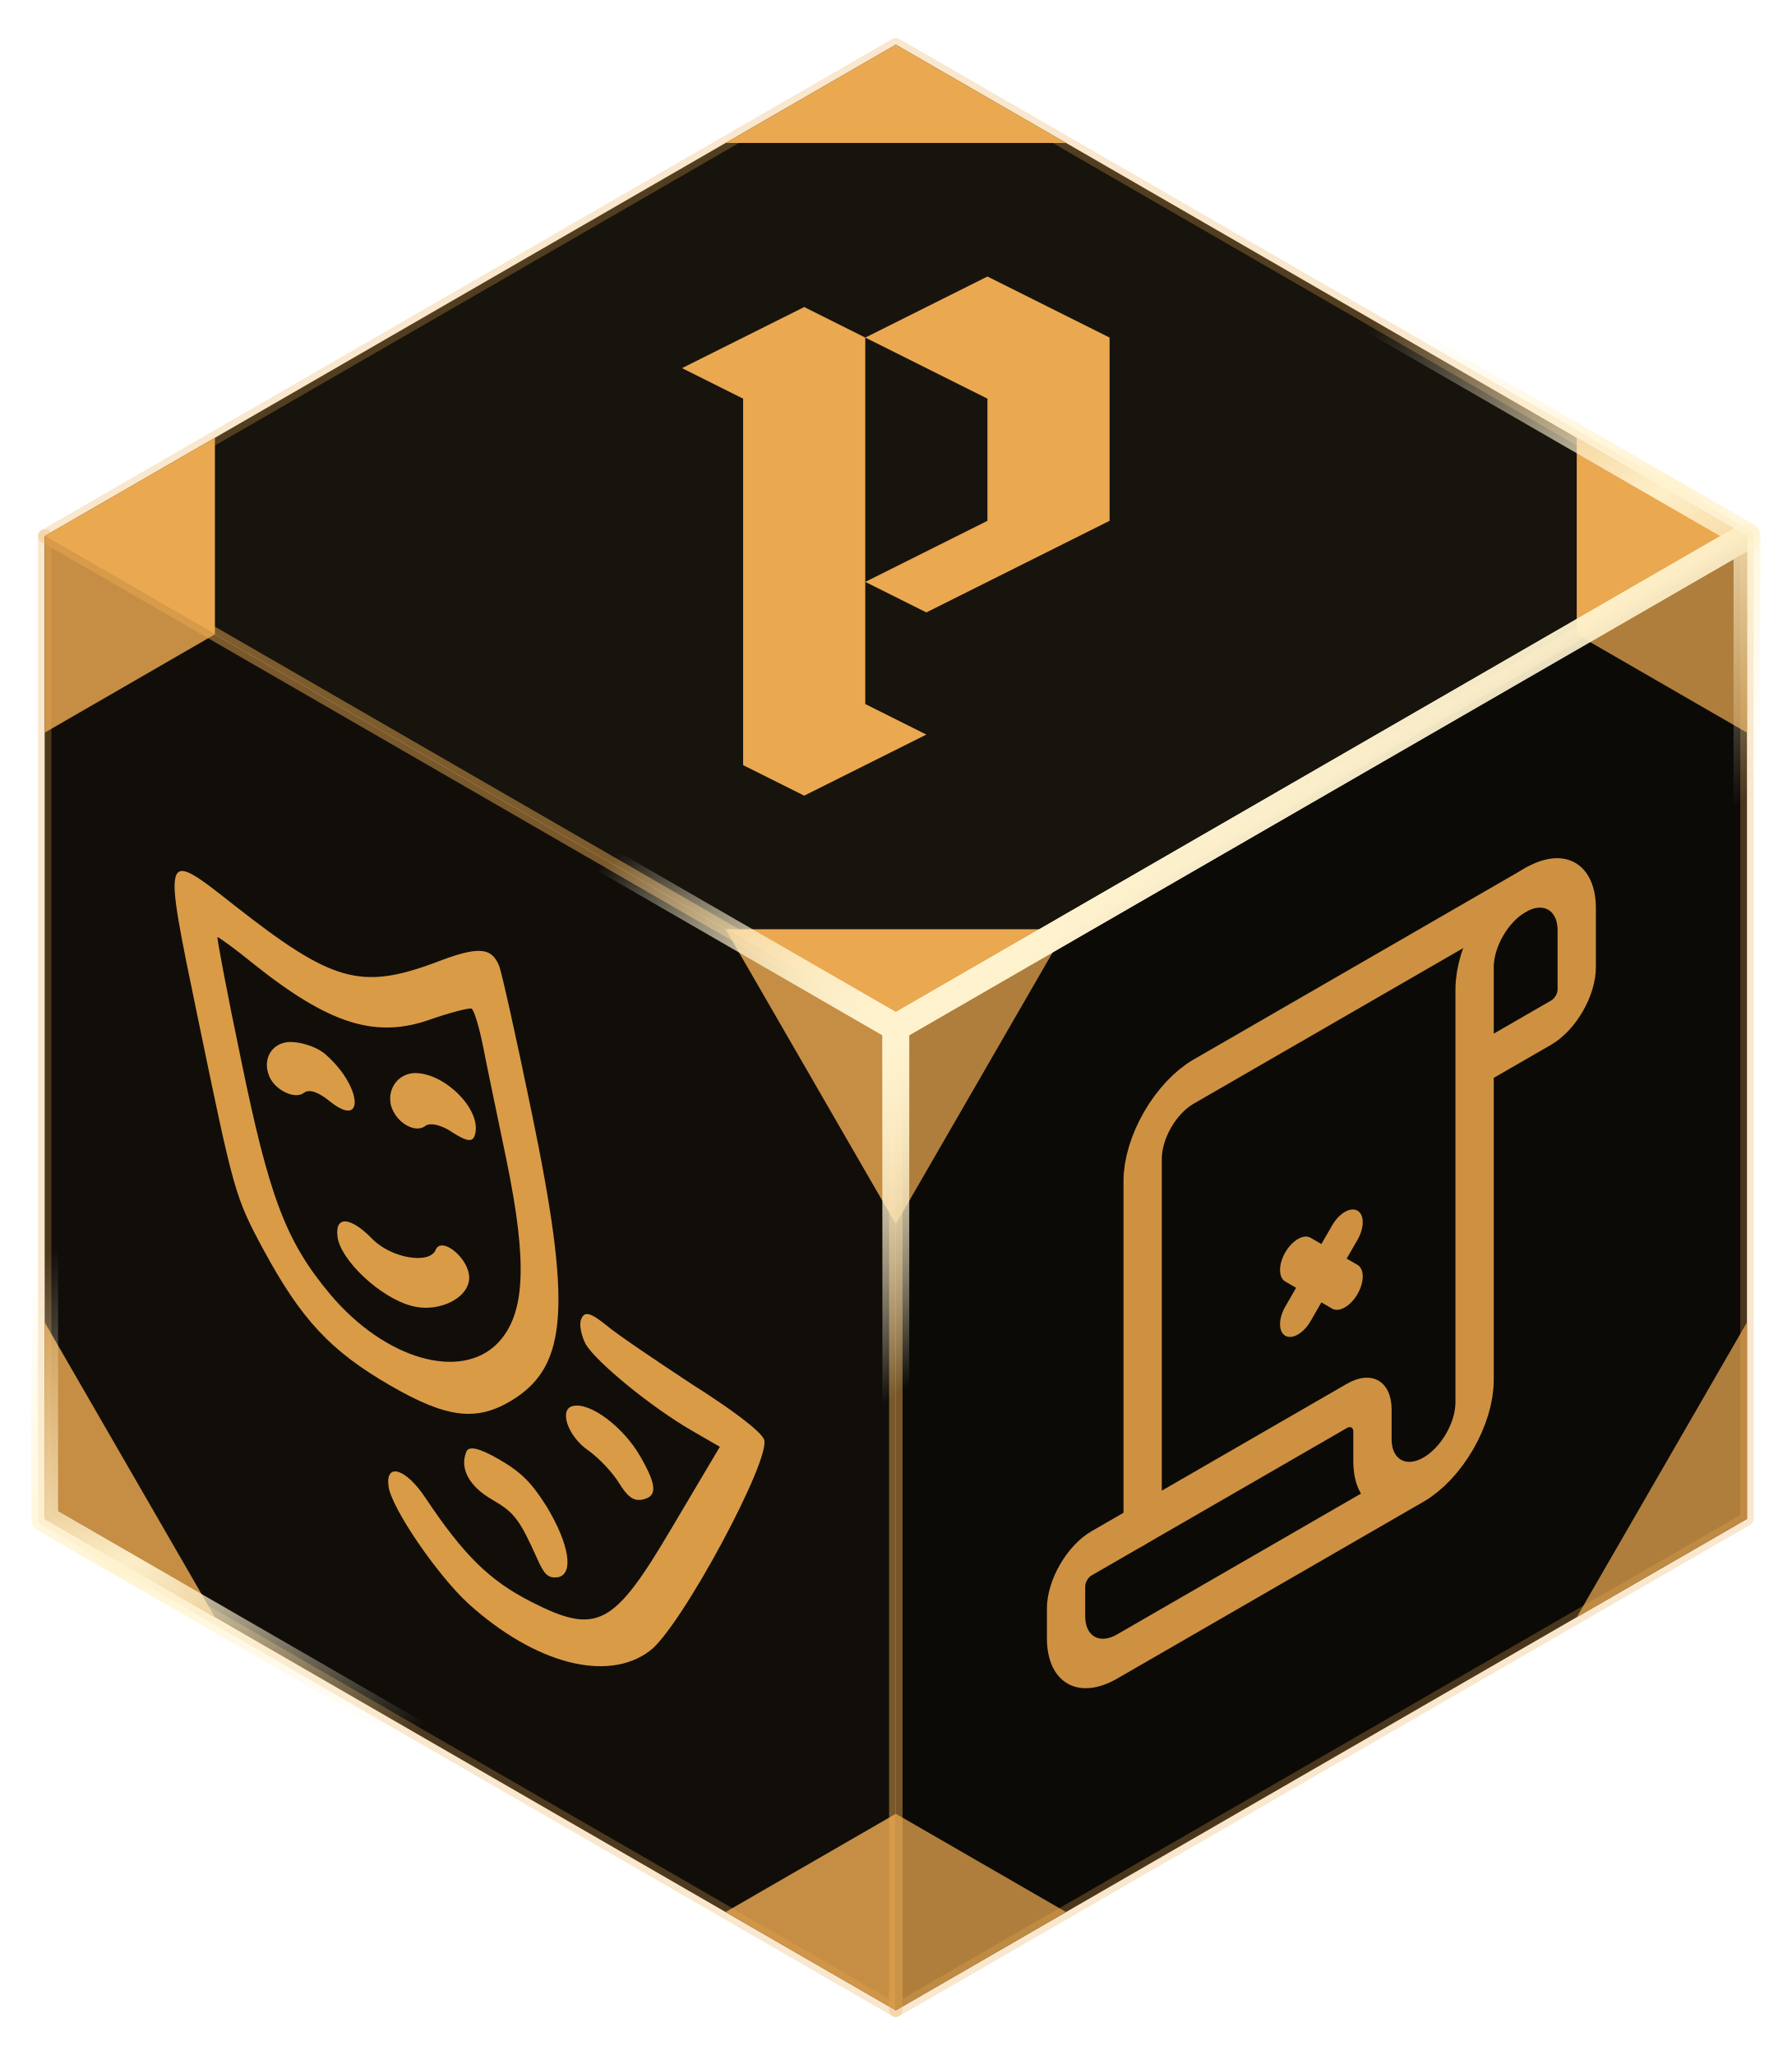
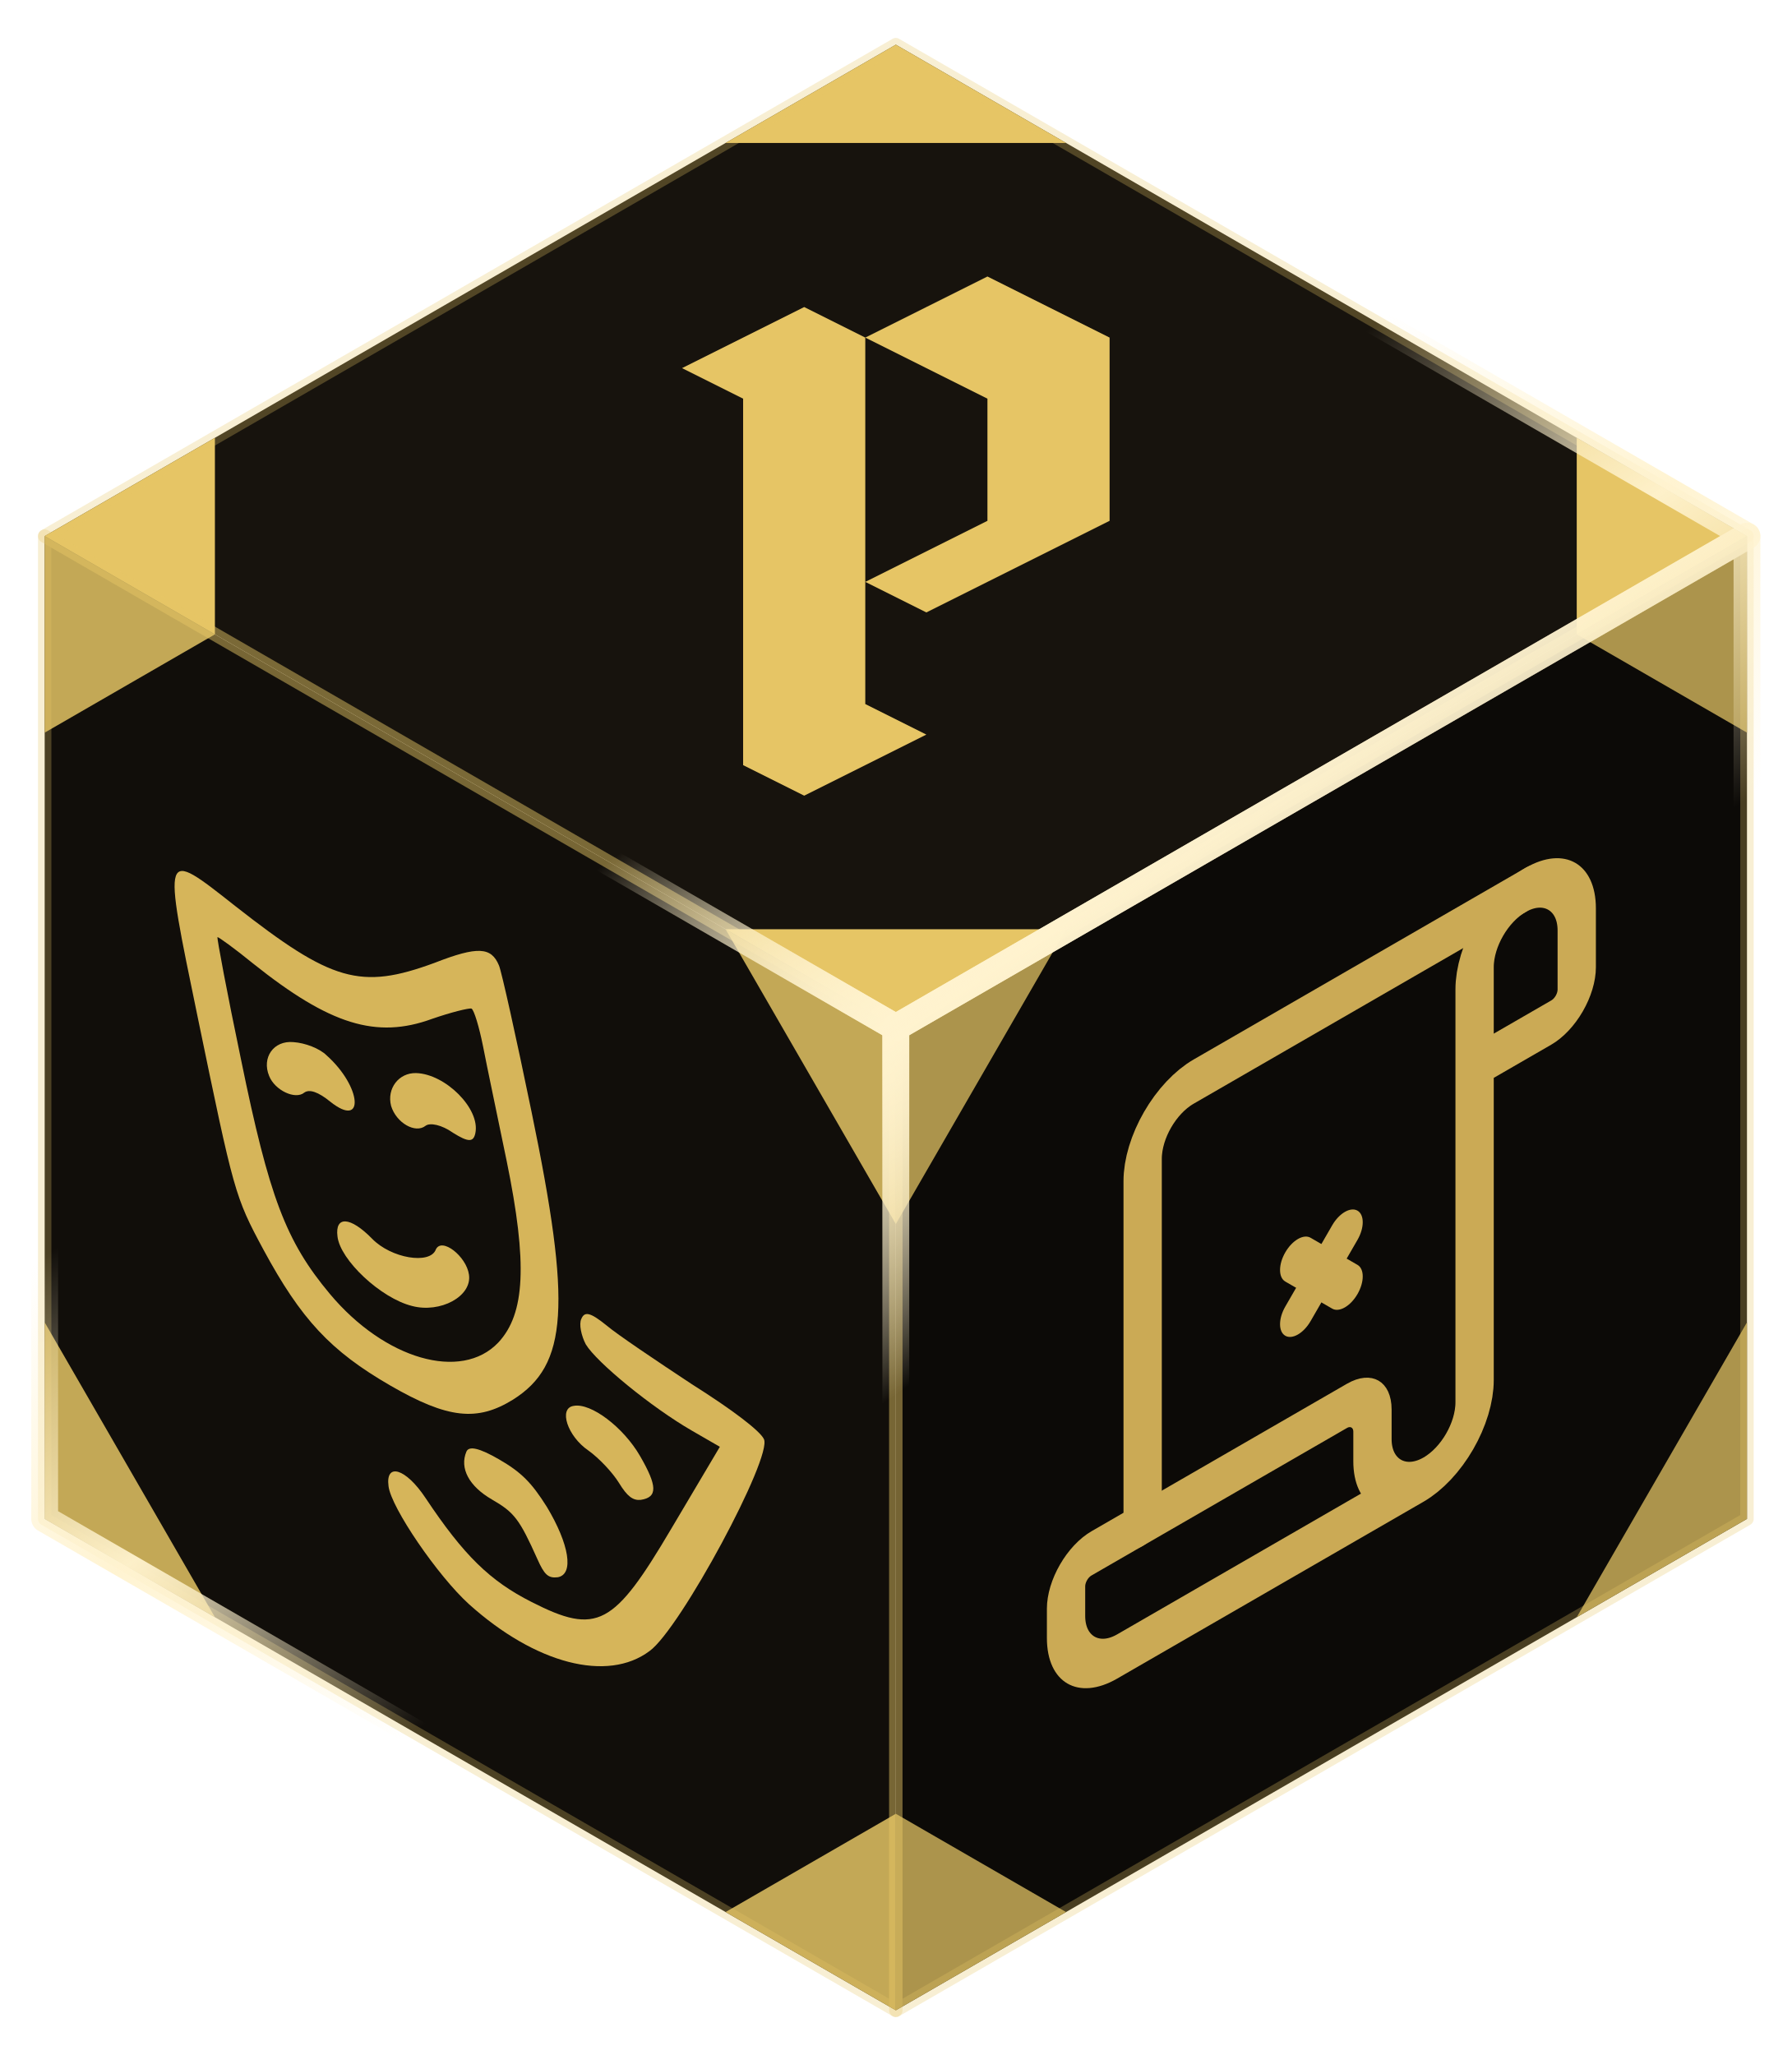
<svg xmlns="http://www.w3.org/2000/svg" viewBox="59.896 54.0 80.208 92.0" role="img" aria-label="Ролебаза">
  <style>@media (prefers-reduced-motion: reduce) { .lg-glint { display: none; } }</style>
  <defs>
    <linearGradient id="lg-glint" gradientUnits="userSpaceOnUse" x1="67.80" y1="54.00" x2="132.20" y2="146.00">
      <stop offset="0.38" stop-color="#fff3cf" stop-opacity="0" />
      <stop offset="0.5" stop-color="#fff3cf" stop-opacity="0.95" />
      <stop offset="0.62" stop-color="#fff3cf" stop-opacity="0" />
      <animateTransform attributeName="gradientTransform" type="translate" values="-110.4 -55.2; -110.4 -55.2; 110.4 55.2; 110.4 55.2" keyTimes="0;0.72;0.92;1" dur="7s" repeatCount="indefinite" />
    </linearGradient>
    <filter id="lg-tint-left">
      <feColorMatrix type="matrix" values="0.85 0 0 0 0  0 0.83 0 0 0  0 0 0.80 0 0  0 0 0 1 0" />
    </filter>
    <filter id="lg-tint-right">
      <feColorMatrix type="matrix" values="0.75 0 0 0 0  0 0.72 0 0 0  0 0 0.70 0 0  0 0 0 1 0" />
    </filter>
  </defs>
  <polygon points="100,56 138.104,78 100,100 61.896,78" fill="#17130d" />
  <polygon points="61.896,78 100,100 100,144 61.896,122" fill="#110e0a" />
  <polygon points="138.104,78 138.104,122 100,144 100,100" fill="#0c0a07" />
-   <path d="M200 0V1200L0 1300L400 1500L600 1400V200L800 100L400 -100ZM600 1400 1000 1600 1400 1400V800L800 500L600 600L1000 800V1200Z" fill="#eaa850" transform="translate(100,78) scale(0.01367188,-0.01367188) translate(-700,-750)" />
+   <path d="M200 0V1200L0 1300L400 1500L600 1400V200L800 100L400 -100ZM600 1400 1000 1600 1400 1400V800L800 500L600 600L1000 800V1200Z" fill="#e6c565" transform="translate(100,78) scale(0.01367188,-0.01367188) translate(-700,-750)" />
  <g filter="url(#lg-tint-left)">
    <clipPath id="lg-c-l">
      <polygon points="61.896,78 100,100 100,144 61.896,122" />
    </clipPath>
    <g clip-path="url(#lg-c-l)">
      <g transform="matrix(38.104,22,0,44,61.896,78)">
        <g transform="translate(0.14,0.14) scale(0.0075,0.0075)">
-           <g transform="translate(0,96) scale(0.1,-0.1)" fill="#eaa850" stroke="none">
+           <g transform="translate(0,96) scale(0.1,-0.1)" fill="#e6c565" stroke="none">
            <path d="M424 873 c-116 -95 -161 -106 -312 -79 -115 21 -114 23 -59 -180 57 -210 58 -214 103 -264 59 -65 105 -85 199 -85 90 0 136 19 192 77 86 90 92 173 29 405 -24 89 -47 167 -51 173 -12 19 -33 10 -101 -47z m76 -75 c6 -24 23 -85 37 -137 33 -123 29 -193 -13 -253 -58 -82 -178 -112 -264 -66 -69 37 -95 84 -139 248 -22 80 -38 146 -37 148 2 1 27 -2 56 -8 120 -23 193 -6 280 65 30 24 58 44 62 45 4 0 12 -19 18 -42z" />
            <path d="M395 709 c-27 -13 -46 -44 -39 -64 8 -19 38 -19 54 0 7 8 25 14 43 12 24 -1 32 3 35 17 8 37 -47 57 -93 35z" />
            <path d="M203 655 c-31 -13 -50 -46 -38 -65 9 -15 41 -12 55 5 8 9 22 12 41 8 54 -10 49 45 -6 60 -11 4 -34 0 -52 -8z" />
            <path d="M426 485 c-9 -25 -70 -47 -100 -35 -34 13 -58 2 -54 -24 4 -30 68 -50 117 -36 44 12 94 60 89 87 -4 23 -43 30 -52 8z" />
            <path d="M654 505 c-4 -9 0 -23 7 -31 17 -16 103 -34 166 -34 l44 0 -76 -149 c-90 -177 -116 -203 -219 -209 -65 -4 -106 10 -166 58 -31 25 -63 17 -58 -13 4 -27 77 -83 126 -97 104 -29 217 2 283 78 48 54 193 360 179 377 -6 8 -48 15 -113 18 -56 4 -117 9 -134 13 -25 5 -34 2 -39 -11z" />
            <path d="M642 381 c-24 -15 -10 -46 23 -49 17 -2 38 -11 48 -20 13 -12 22 -13 34 -6 27 17 26 32 -1 59 -26 26 -77 34 -104 16z" />
            <path d="M474 235 c-11 -28 4 -45 40 -45 35 0 43 -5 71 -45 11 -16 17 -18 32 -9 26 17 18 54 -17 87 -24 21 -40 27 -75 27 -31 0 -47 -5 -51 -15z" />
          </g>
        </g>
      </g>
    </g>
  </g>
  <g filter="url(#lg-tint-right)">
    <clipPath id="lg-c-r">
      <polygon points="138.104,78 138.104,122 100,144 100,100" />
    </clipPath>
    <g clip-path="url(#lg-c-r)">
      <g transform="matrix(38.104,-22,0,44,100,100)">
        <g transform="translate(0.14,0.14) scale(0.03,0.03) translate(24,0) scale(-1,1)">
-           <path d="M19 17V5a2 2 0 0 0-2-2H4" fill="none" stroke="#eaa850" stroke-width="1.5" stroke-linecap="round" stroke-linejoin="round" opacity="1" />
-           <path d="M8 21h12a2 2 0 0 0 2-2v-1a1 1 0 0 0-1-1H11a1 1 0 0 0-1 1v1a2 2 0 1 1-4 0V5a2 2 0 1 0-4 0v2a1 1 0 0 0 1 1h3" fill="none" stroke="#eaa850" stroke-width="1.5" stroke-linecap="round" stroke-linejoin="round" opacity="1" />
+           <path d="M19 17V5a2 2 0 0 0-2-2H4" fill="none" stroke="#e6c565" stroke-width="1.5" stroke-linecap="round" stroke-linejoin="round" opacity="1" />
+           <path d="M8 21h12a2 2 0 0 0 2-2v-1a1 1 0 0 0-1-1H11a1 1 0 0 0-1 1v1a2 2 0 1 1-4 0V5a2 2 0 1 0-4 0v2a1 1 0 0 0 1 1h3" fill="none" stroke="#e6c565" stroke-width="1.5" stroke-linecap="round" stroke-linejoin="round" opacity="1" />
        </g>
      </g>
    </g>
    <g transform="matrix(-26.94077 -15.55635 26.94077 -46.66905 119.052 111)">
-       <rect x="-0.06" y="-0.021" width="0.12" height="0.042" rx="0.021" fill="#eaa850" />
-       <rect x="-0.021" y="-0.06" width="0.042" height="0.12" rx="0.021" fill="#eaa850" />
+       <rect x="-0.06" y="-0.021" width="0.12" height="0.042" rx="0.021" fill="#e6c565" />
+       <rect x="-0.021" y="-0.06" width="0.042" height="0.12" rx="0.021" fill="#e6c565" />
    </g>
  </g>
  <g>
-     <polygon points="100,56 92.379,60.4 107.621,60.4" fill="#eaa850" />
+     <polygon points="100,56 92.379,60.4 107.621,60.4" fill="#e6c565" />
  </g>
  <g>
-     <polygon points="138.104,78 130.483,73.6 130.483,82.4" fill="#eaa850" />
-     <polygon points="138.104,78 138.104,86.8 130.483,82.4" fill="#af7e3c" />
+     <polygon points="138.104,78 130.483,73.6 130.483,82.4" fill="#e6c565" />
+     <polygon points="138.104,78 138.104,86.8 130.483,82.4" fill="#ac944c" />
  </g>
  <g>
-     <polygon points="138.104,122 138.104,113.2 130.483,126.4" fill="#af7e3c" />
+     <polygon points="138.104,122 138.104,113.2 130.483,126.4" fill="#ac944c" />
  </g>
  <g>
-     <polygon points="100,144 107.621,139.6 100,135.2" fill="#af7e3c" />
-     <polygon points="100,144 92.379,139.6 100,135.2" fill="#c68e44" />
+     <polygon points="100,144 107.621,139.6 100,135.2" fill="#ac944c" />
+     <polygon points="100,144 92.379,139.6 100,135.2" fill="#c3a856" />
  </g>
  <g>
-     <polygon points="61.896,122 69.517,126.4 61.896,113.2" fill="#c68e44" />
+     <polygon points="61.896,122 69.517,126.4 61.896,113.2" fill="#c3a856" />
  </g>
  <g>
-     <polygon points="61.896,78 61.896,86.8 69.517,82.4" fill="#c68e44" />
-     <polygon points="61.896,78 69.517,73.6 69.517,82.4" fill="#eaa850" />
+     <polygon points="61.896,78 61.896,86.8 69.517,82.4" fill="#c3a856" />
+     <polygon points="61.896,78 69.517,73.6 69.517,82.4" fill="#e6c565" />
  </g>
  <g>
-     <polygon points="100,100 92.379,95.6 107.621,95.6" fill="#eaa850" />
-     <polygon points="100,100 107.621,95.6 100,108.8" fill="#af7e3c" />
-     <polygon points="100,100 92.379,95.6 100,108.8" fill="#c68e44" />
+     <polygon points="100,100 92.379,95.6 107.621,95.6" fill="#e6c565" />
+     <polygon points="100,100 107.621,95.6 100,108.8" fill="#ac944c" />
+     <polygon points="100,100 92.379,95.6 100,108.8" fill="#c3a856" />
  </g>
-   <polygon points="100,56 138.104,78 100,100 61.896,78" fill="none" stroke="#eaa850" stroke-opacity="0.28" stroke-width="0.6" stroke-linejoin="round" />
-   <polygon points="61.896,78 100,100 100,144 61.896,122" fill="none" stroke="#eaa850" stroke-opacity="0.28" stroke-width="0.6" stroke-linejoin="round" />
-   <polygon points="138.104,78 138.104,122 100,144 100,100" fill="none" stroke="#eaa850" stroke-opacity="0.28" stroke-width="0.6" stroke-linejoin="round" />
+   <polygon points="100,56 138.104,78 100,100 61.896,78" fill="none" stroke="#e6c565" stroke-opacity="0.28" stroke-width="0.6" stroke-linejoin="round" />
+   <polygon points="61.896,78 100,100 100,144 61.896,122" fill="none" stroke="#e6c565" stroke-opacity="0.28" stroke-width="0.6" stroke-linejoin="round" />
+   <polygon points="138.104,78 138.104,122 100,144 100,100" fill="none" stroke="#e6c565" stroke-opacity="0.28" stroke-width="0.6" stroke-linejoin="round" />
  <polygon class="lg-glint" points="100,56 138.104,78 100,100 61.896,78" fill="none" stroke="url(#lg-glint)" stroke-width="1.2" stroke-linejoin="round" />
  <polygon class="lg-glint" points="61.896,78 100,100 100,144 61.896,122" fill="none" stroke="url(#lg-glint)" stroke-width="1.2" stroke-linejoin="round" />
  <polygon class="lg-glint" points="138.104,78 138.104,122 100,144 100,100" fill="none" stroke="url(#lg-glint)" stroke-width="1.2" stroke-linejoin="round" />
</svg>
